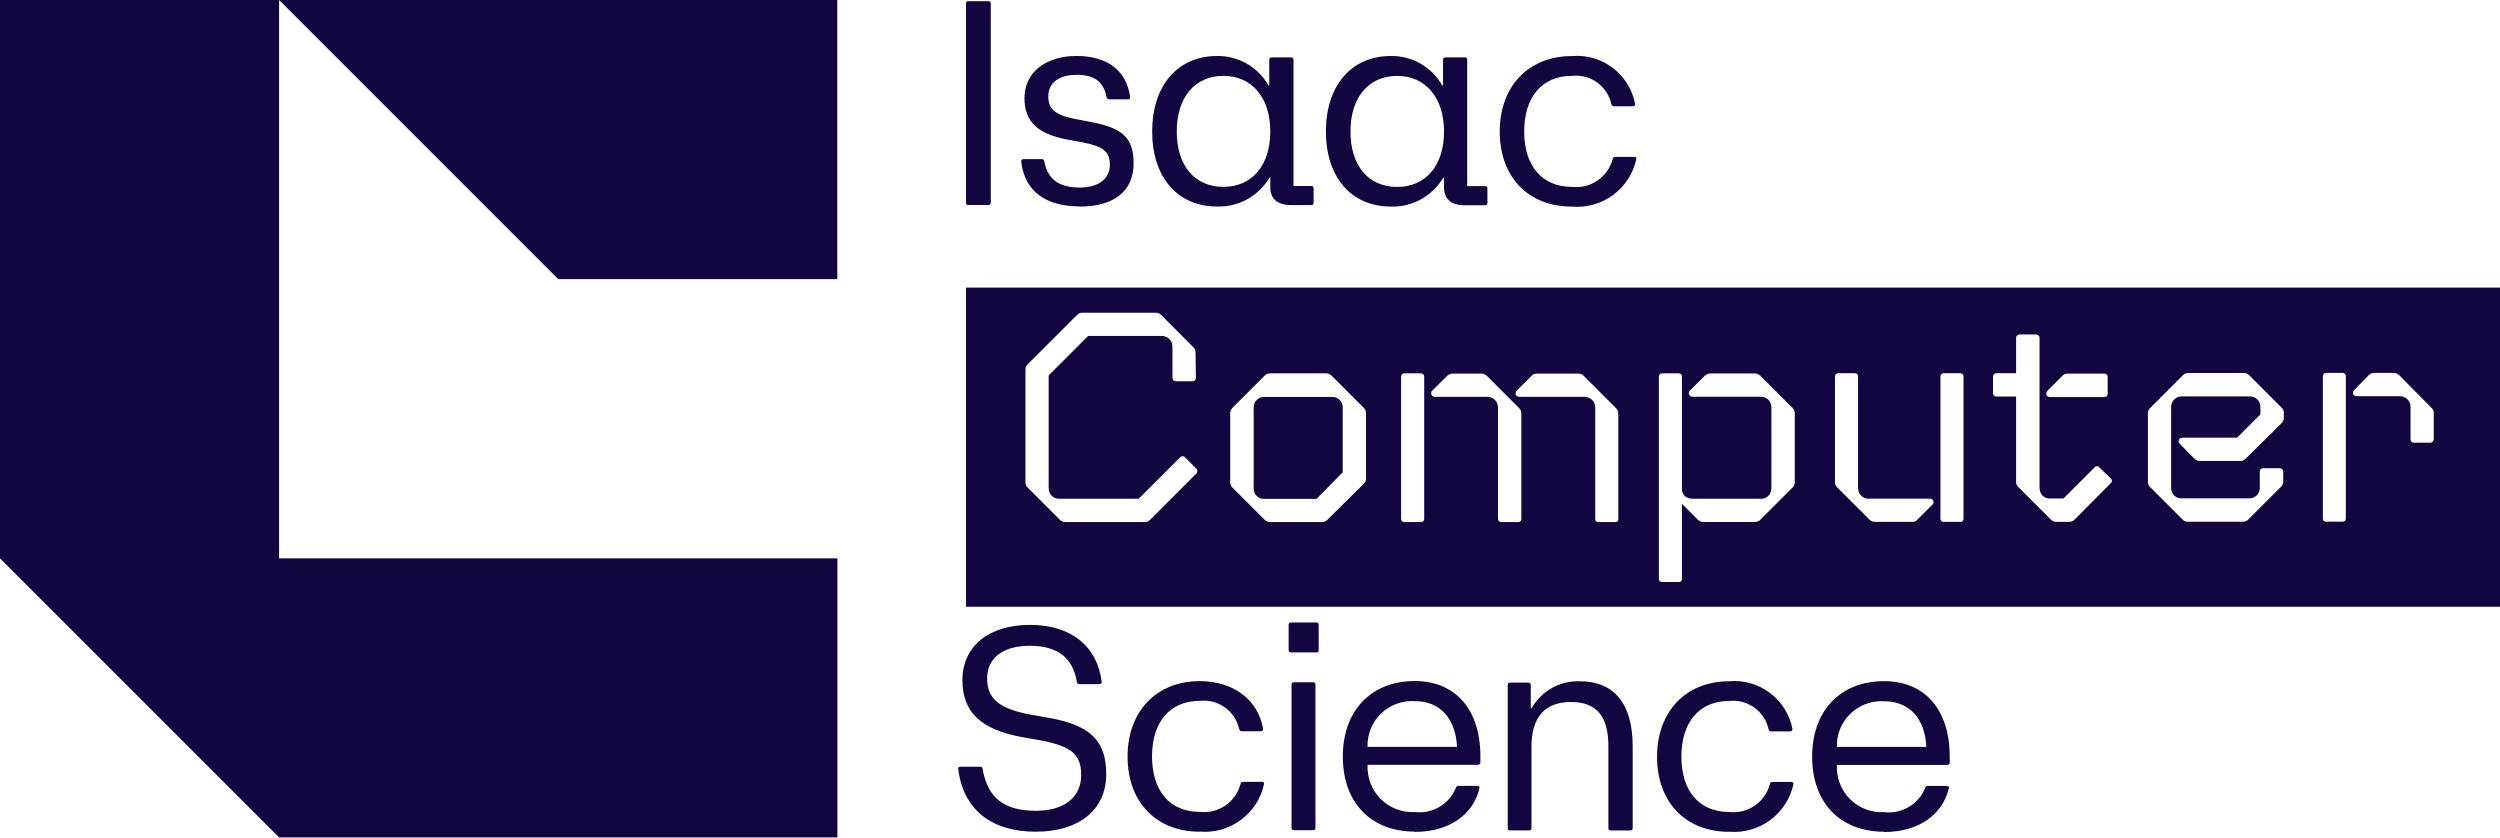
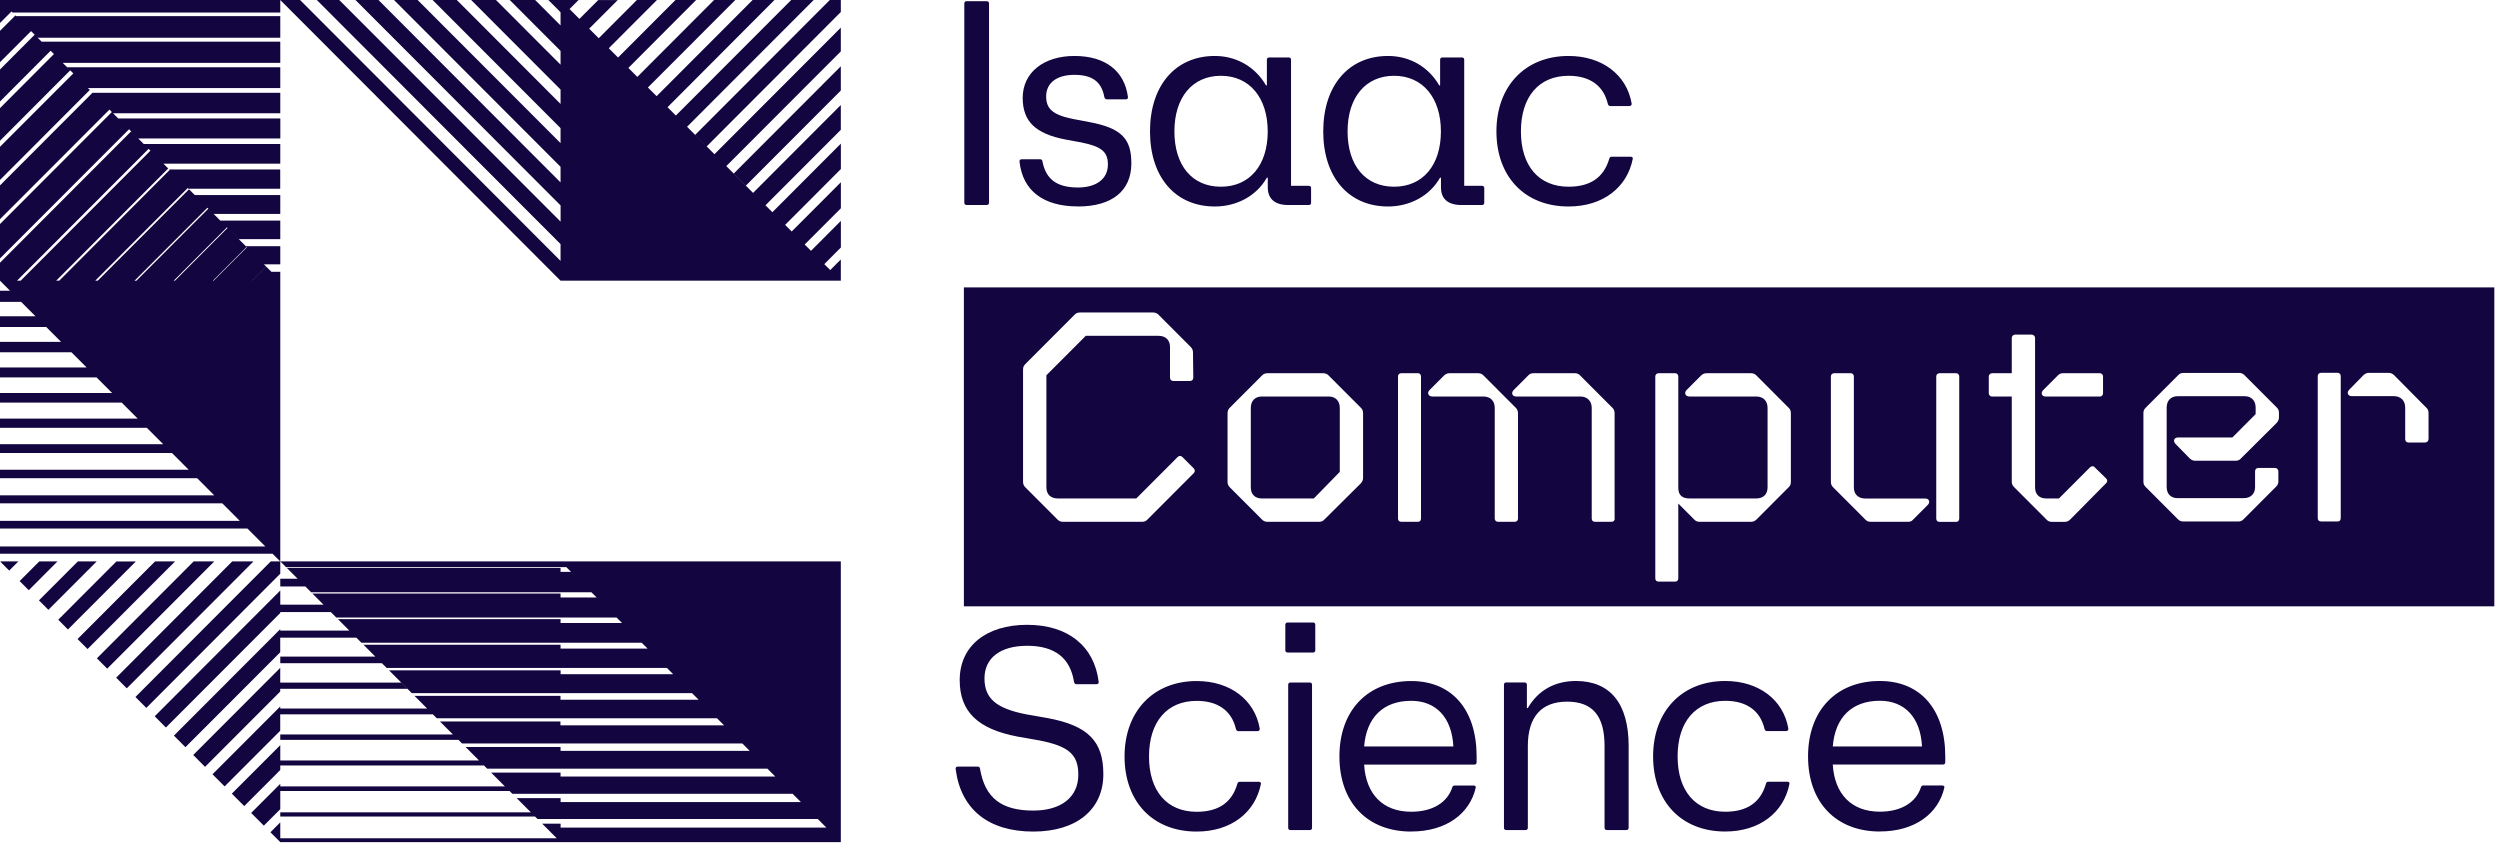
- <svg xmlns="http://www.w3.org/2000/svg" id="Layer_1-2" width="173.155" height="58" viewBox="0 0 173.155 58">
-   <path id="Path_139" data-name="Path 139" d="M0,0V38.669L19.331,58H58V38.669H19.331V0ZM38.669,0H19.331L38.661,19.331H57.992V0H38.661Z" fill="#120540" />
-   <path id="Path_140" data-name="Path 140" d="M140.957,60.655a3.08,3.08,0,0,1,3.273-3.165c1.732,0,2.825,1.168,2.925,3.165Zm3.273,5.891c2.444,0,4.077-1.251,4.483-3.049.025-.083-.041-.141-.166-.141h-1.293a.161.161,0,0,0-.182.141,2.72,2.72,0,0,1-2.842,1.674,3.109,3.109,0,0,1-3.273-3.273h7.648a.152.152,0,0,0,.166-.166v-.406c0-3.248-1.715-5.228-4.541-5.228-3.024,0-4.988,2.038-4.988,5.228s1.939,5.2,4.988,5.2m-10.738,0a4.2,4.2,0,0,0,4.458-3.306c.017-.1-.058-.141-.157-.141H136.5a.166.166,0,0,0-.182.141,2.61,2.61,0,0,1-2.825,1.939c-2.063,0-3.306-1.433-3.306-3.836s1.251-3.853,3.306-3.853a2.507,2.507,0,0,1,2.726,1.939c.041.124.083.166.182.166h1.309a.151.151,0,0,0,.166-.182,4.1,4.1,0,0,0-4.375-3.289c-3.008,0-5,2.1-5,5.228s1.955,5.2,5,5.2m-15.213-.1h1.375c.083,0,.141-.058.141-.166V60.606c0-2.022.945-3.066,2.726-3.066s2.6.986,2.6,3.066v5.667a.152.152,0,0,0,.166.166h1.351a.152.152,0,0,0,.166-.166V60.606c0-2.95-1.293-4.5-3.654-4.5a3.674,3.674,0,0,0-3.347,1.873h-.058V56.363a.15.15,0,0,0-.157-.166H118.3c-.083,0-.141.058-.141.166v9.91a.147.147,0,0,0,.141.166m-9.852-5.792a3.08,3.08,0,0,1,3.273-3.165c1.732,0,2.825,1.168,2.925,3.165h-6.2Zm3.273,5.891c2.444,0,4.077-1.251,4.483-3.049.025-.083-.041-.141-.166-.141H114.75a.161.161,0,0,0-.182.141,2.72,2.72,0,0,1-2.842,1.674,3.109,3.109,0,0,1-3.273-3.273H116.1a.152.152,0,0,0,.166-.166v-.406c0-3.248-1.715-5.228-4.541-5.228-3.024,0-4.988,2.038-4.988,5.228s1.939,5.2,4.988,5.2m-8.741-12.553c0,.083.058.141.166.141h1.773a.135.135,0,0,0,.141-.141V52.2a.147.147,0,0,0-.141-.166H103.15a.152.152,0,0,0-.166.166Zm.34,12.453H104.7c.083,0,.141-.058.141-.166v-9.91a.147.147,0,0,0-.141-.166h-1.375c-.083,0-.141.058-.141.166v9.91a.147.147,0,0,0,.141.166m-6.5.1a4.2,4.2,0,0,0,4.458-3.306c.017-.1-.058-.141-.157-.141H99.835a.161.161,0,0,0-.182.141,2.61,2.61,0,0,1-2.825,1.939c-2.055,0-3.306-1.433-3.306-3.836s1.251-3.853,3.306-3.853A2.507,2.507,0,0,1,99.554,59.4c.041.124.083.166.182.166h1.309a.151.151,0,0,0,.166-.182c-.34-1.98-2.038-3.289-4.383-3.289-3.008,0-5,2.1-5,5.228s1.955,5.2,5,5.2m-11.343,0c2.983,0,4.864-1.516,4.864-3.977,0-2.279-1.052-3.372-3.894-3.894l-1.491-.265C82.924,57.987,82.1,57.3,82.1,55.908s1.069-2.262,2.966-2.262,2.983.829,3.248,2.5c.041.141.1.157.182.157h1.375c.1,0,.182-.058.166-.157C89.727,53.662,87.9,52.2,85.07,52.2s-4.681,1.45-4.681,3.836c0,2.179,1.251,3.389,4.035,3.919l1.491.265c2.055.406,2.7.986,2.7,2.378,0,1.558-1.193,2.477-3.124,2.477-2.2,0-3.347-.87-3.7-2.883-.017-.124-.058-.166-.166-.166H80.24c-.1,0-.166.058-.141.182.365,2.784,2.279,4.317,5.386,4.317" transform="translate(-13.73 -8.919)" fill="#120540" />
-   <path id="Path_141" data-name="Path 141" d="M122.725,14.327a4.2,4.2,0,0,0,4.458-3.306c.017-.1-.058-.141-.166-.141h-1.293a.166.166,0,0,0-.182.141,2.61,2.61,0,0,1-2.825,1.939c-2.055,0-3.306-1.433-3.306-3.836s1.251-3.853,3.306-3.853a2.507,2.507,0,0,1,2.726,1.939c.041.124.083.166.182.166h1.309a.143.143,0,0,0,.157-.182A4.1,4.1,0,0,0,122.717,3.9c-3.008,0-5,2.1-5,5.228s1.955,5.2,5,5.2m-15.337-5.2c0-2.361,1.251-3.853,3.231-3.853s3.248,1.516,3.248,3.853-1.251,3.836-3.248,3.836-3.231-1.475-3.231-3.836m2.809,5.2a4.076,4.076,0,0,0,3.613-2h.058V13c0,.8.481,1.235,1.433,1.235H116.7a.15.15,0,0,0,.166-.157V13.051c0-.083-.058-.141-.166-.141h-1.235V4.16a.152.152,0,0,0-.166-.166h-1.351a.146.146,0,0,0-.157.166V5.933h-.058a4.021,4.021,0,0,0-3.555-2.038c-2.743,0-4.5,2.055-4.5,5.228s1.757,5.2,4.5,5.2m-14.831-5.2c0-2.361,1.251-3.853,3.231-3.853s3.248,1.516,3.248,3.853-1.251,3.836-3.248,3.836-3.231-1.475-3.231-3.836m2.809,5.2a4.076,4.076,0,0,0,3.613-2h.058v.663c0,.8.481,1.235,1.433,1.235h1.409a.144.144,0,0,0,.157-.157V13.042a.14.14,0,0,0-.157-.141h-1.235V4.16a.152.152,0,0,0-.166-.166H101.92a.152.152,0,0,0-.166.166V5.933H101.7a4.021,4.021,0,0,0-3.555-2.038c-2.743,0-4.5,2.055-4.5,5.228s1.757,5.2,4.5,5.2m-9.5,0c2.378,0,3.712-1.094,3.712-2.983,0-1.674-.646-2.444-2.925-2.867l-1.168-.224c-1.375-.282-1.815-.7-1.815-1.558,0-.928.729-1.491,1.955-1.491s1.873.464,2.08,1.533a.176.176,0,0,0,.182.166h1.309c.1,0,.166-.058.141-.182-.24-1.8-1.574-2.825-3.712-2.825S84.8,5.047,84.8,6.8c0,1.632.887,2.486,2.966,2.883l1.094.2c1.409.282,1.856.646,1.856,1.533,0,.986-.787,1.591-2.08,1.591-1.45,0-2.221-.563-2.461-1.8-.025-.1-.041-.166-.166-.166H84.719c-.1,0-.157.058-.141.182.224,2,1.657,3.091,4.06,3.091m-7.747-.1H82.3a.15.15,0,0,0,.166-.157V.266A.152.152,0,0,0,82.3.1H80.891c-.083,0-.141.058-.141.166v13.8a.14.14,0,0,0,.141.157" transform="translate(-13.843 -0.017)" fill="#120540" />
-   <path id="Path_142" data-name="Path 142" d="M80.75,24.04V46.146H187V24.04Zm74.936,7.109,1.011-1.011a.384.384,0,0,1,.157-.108.461.461,0,0,1,.191-.033H159.6a.215.215,0,0,1,.224.232v1.16a.22.22,0,0,1-.224.232h-3.753c-.273,0-.373-.249-.166-.456ZM96.717,36.908l-3.231,3.231a.36.36,0,0,1-.166.108.518.518,0,0,1-.207.033H87.644a.5.5,0,0,1-.2-.033.552.552,0,0,1-.174-.108l-2.262-2.262A.385.385,0,0,1,84.9,37.7a.528.528,0,0,1-.033-.2h0V29.716a.512.512,0,0,1,.041-.207.542.542,0,0,1,.124-.166l3.422-3.422a.476.476,0,0,1,.373-.141h5.054a.5.5,0,0,1,.373.141l2.254,2.262a.385.385,0,0,1,.108.174.831.831,0,0,1,.033.2l.025,1.74h0a.217.217,0,0,1-.232.232h-1.16a.222.222,0,0,1-.232-.232h0V28.158a.743.743,0,0,0-.215-.563.8.8,0,0,0-.572-.207H89.21l-2.734,2.734v7.772a1.016,1.016,0,0,0,.05.323.724.724,0,0,0,.737.447h5.452l2.859-2.859a.221.221,0,0,1,.331-.025l.812.812a.23.23,0,0,1,0,.315Zm11.749.331a.559.559,0,0,1-.166.389l-2.511,2.486a.467.467,0,0,1-.4.166h-3.563a.5.5,0,0,1-.2-.033.552.552,0,0,1-.174-.108l-2.262-2.262a.385.385,0,0,1-.108-.174.528.528,0,0,1-.033-.2h0V32.757a.5.5,0,0,1,.033-.2.663.663,0,0,1,.108-.174l2.262-2.262a.385.385,0,0,1,.174-.108.528.528,0,0,1,.2-.033h3.853a.5.5,0,0,1,.2.033.663.663,0,0,1,.174.108l2.262,2.262a.36.36,0,0,1,.108.166.518.518,0,0,1,.033.207v4.474Zm4.019,2.817a.2.2,0,0,1-.207.224h-1.16a.211.211,0,0,1-.232-.224V30.213a.222.222,0,0,1,.232-.232h1.16a.212.212,0,0,1,.207.232Zm6.736,0a.211.211,0,0,1-.232.224h-1.16a.22.22,0,0,1-.232-.224V32.392a.791.791,0,0,0-.207-.572.769.769,0,0,0-.58-.215h-3.546a.254.254,0,0,1-.191-.456l1.019-1.011a.527.527,0,0,1,.182-.108.486.486,0,0,1,.191-.033h1.972a.5.5,0,0,1,.2.033.663.663,0,0,1,.174.108l2.262,2.262a.385.385,0,0,1,.108.174.557.557,0,0,1,.033.2v7.291Zm6.711,0a.2.2,0,0,1-.232.224h-1.143a.2.2,0,0,1-.224-.224V32.392a.762.762,0,0,0-.215-.572.775.775,0,0,0-.572-.215h-4.458c-.273,0-.373-.249-.166-.456l1.019-1.011a.384.384,0,0,1,.157-.108.461.461,0,0,1,.191-.033h2.883a.46.46,0,0,1,.191.033.486.486,0,0,1,.157.108l2.262,2.262a.494.494,0,0,1,.116.174.557.557,0,0,1,.033.2v7.291ZM138.153,37.5h0a.518.518,0,0,1-.033.207.627.627,0,0,1-.108.166l-2.262,2.262a.385.385,0,0,1-.174.108.832.832,0,0,1-.2.033h-3.546a.518.518,0,0,1-.207-.033.627.627,0,0,1-.166-.108l-1.119-1.119V44.2h0a.2.2,0,0,1-.207.232h-1.16a.21.21,0,0,1-.232-.232h0V30.213a.222.222,0,0,1,.232-.232h1.16a.212.212,0,0,1,.207.232v7.706a.727.727,0,0,0,.207.572.866.866,0,0,0,.58.174h4.623a.724.724,0,0,0,.737-.447.946.946,0,0,0,.05-.323v-5.51a.791.791,0,0,0-.207-.572.769.769,0,0,0-.58-.215h-4.64a.254.254,0,0,1-.191-.456l1.019-1.011a.527.527,0,0,1,.182-.108.486.486,0,0,1,.191-.033h3.066a.5.5,0,0,1,.2.033.663.663,0,0,1,.174.108l2.262,2.262a.36.36,0,0,1,.108.166.518.518,0,0,1,.033.207v4.748Zm9.487,1.616-1.011,1.011a.307.307,0,0,1-.166.116.527.527,0,0,1-.207.025h-2.544a.518.518,0,0,1-.207-.033.627.627,0,0,1-.166-.108l-2.262-2.262a.385.385,0,0,1-.108-.174.528.528,0,0,1-.033-.2h0V30.2a.222.222,0,0,1,.232-.232h1.16a.212.212,0,0,1,.207.232v7.689a.83.83,0,0,0,.058.323.727.727,0,0,0,.729.447h4.168c.273,0,.373.249.166.456Zm2.2.928a.2.2,0,0,1-.207.224h-1.16a.211.211,0,0,1-.232-.224V30.2a.222.222,0,0,1,.232-.232h1.16a.212.212,0,0,1,.207.232ZM160.028,37.6l-1.243,1.251-1.243,1.251a.492.492,0,0,1-.389.166h-.87a.518.518,0,0,1-.207-.033.627.627,0,0,1-.166-.108l-2.262-2.262a.54.54,0,0,1-.133-.182.486.486,0,0,1-.033-.191h0V31.588h-1.367a.232.232,0,0,1-.232-.232V30.2a.232.232,0,0,1,.232-.232h1.367V27.52a.232.232,0,0,1,.232-.232h1.16a.232.232,0,0,1,.232.232V37.877a1.016,1.016,0,0,0,.05.323.7.7,0,0,0,.713.447h.895l2.154-2.154a.21.21,0,0,1,.331,0l.787.762a.21.21,0,0,1,0,.331Zm12-4.565a.558.558,0,0,1-.166.4l-2.469,2.444a.467.467,0,0,1-.4.166h-2.776a.539.539,0,0,1-.373-.141l-.994-1.011c-.207-.207-.1-.456.166-.456h3.77l1.616-1.616v-.456a.723.723,0,0,0-.771-.787h-4.64a.727.727,0,0,0-.771.787v5.51a.708.708,0,0,0,.771.762h4.582a.72.72,0,0,0,.787-.762v-1.1a.215.215,0,0,1,.232-.224h1.16a.23.23,0,0,1,.232.224v.7a.471.471,0,0,1-.166.373l-2.262,2.262a.481.481,0,0,1-.373.149h-3.795a.476.476,0,0,1-.373-.149l-2.262-2.262a.456.456,0,0,1-.141-.348V32.74a.482.482,0,0,1,.166-.373l2.262-2.262a.481.481,0,0,1,.373-.149h3.836a.476.476,0,0,1,.373.149l2.262,2.262a.462.462,0,0,1,.141.356v.331Zm4.292,6.985a.2.2,0,0,1-.207.232h-1.16a.207.207,0,0,1-.224-.232V30.18a.22.22,0,0,1,.224-.232h1.16a.212.212,0,0,1,.207.232Zm6.09-5.469a.23.23,0,0,1-.224.232h-1.16a.215.215,0,0,1-.224-.232v-2.2a.739.739,0,0,0-.787-.787h-2.925c-.265,0-.373-.249-.166-.456l.994-1.011a.548.548,0,0,1,.373-.149h1.342a.525.525,0,0,1,.373.149l2.237,2.262a.45.45,0,0,1,.166.373v1.823Z" transform="translate(-13.843 -4.121)" fill="#120540" />
-   <path id="Path_143" data-name="Path 143" d="M105.562,40.239a.7.7,0,0,1-.762-.762v-5.51a.72.72,0,0,1,.762-.787h4.64a.72.72,0,0,1,.762.787V38.4l-1.806,1.839h-3.6Z" transform="translate(-17.966 -5.688)" fill="#120540" />
+ <svg xmlns="http://www.w3.org/2000/svg" width="190" height="64" viewBox="0 0 190 64" fill="none">
+   <path d="M100.984 30.134H95.901C95.38 30.134 95.061 30.473 95.061 31V37.042C95.061 37.565 95.38 37.883 95.901 37.883H99.849L101.823 35.862V31C101.823 30.477 101.505 30.134 100.984 30.134Z" fill="#120540" />
+   <path d="M73.255 21.84V46.079H189.569V21.84H73.255ZM155.294 29.636L156.404 28.524C156.52 28.409 156.631 28.365 156.79 28.365H159.58C159.739 28.365 159.831 28.48 159.831 28.616V29.887C159.831 30.023 159.739 30.139 159.58 30.139H155.473C155.178 30.139 155.063 29.867 155.29 29.64L155.294 29.636ZM90.731 35.954L87.193 39.498C87.081 39.613 86.966 39.657 86.783 39.657H80.793C80.634 39.657 80.498 39.613 80.383 39.498L77.911 37.022C77.8 36.911 77.752 36.771 77.752 36.612V28.07C77.752 27.886 77.82 27.775 77.935 27.659L81.68 23.908C81.792 23.793 81.907 23.749 82.09 23.749H87.626C87.786 23.749 87.921 23.793 88.037 23.908L90.508 26.384C90.623 26.499 90.667 26.635 90.667 26.794L90.691 28.703C90.691 28.863 90.58 28.955 90.44 28.955H89.171C89.035 28.955 88.92 28.863 88.92 28.703V26.364C88.92 25.842 88.582 25.523 88.056 25.523H82.52L79.527 28.52V37.042C79.527 37.565 79.846 37.883 80.391 37.883H86.357L89.489 34.746C89.605 34.631 89.716 34.611 89.851 34.722L90.735 35.607C90.826 35.719 90.826 35.858 90.735 35.946L90.731 35.954ZM103.594 36.317C103.594 36.5 103.526 36.612 103.411 36.747L100.665 39.474C100.549 39.609 100.414 39.657 100.235 39.657H96.335C96.175 39.657 96.04 39.613 95.925 39.498L93.453 37.022C93.342 36.911 93.294 36.771 93.294 36.612V31.41C93.294 31.251 93.338 31.115 93.453 31L95.925 28.524C96.036 28.409 96.175 28.365 96.335 28.365H100.553C100.713 28.365 100.848 28.409 100.963 28.524L103.435 31C103.546 31.115 103.594 31.227 103.594 31.41V36.317ZM107.996 39.406C107.996 39.566 107.904 39.657 107.769 39.657H106.5C106.34 39.657 106.249 39.566 106.249 39.406V28.612C106.249 28.476 106.34 28.361 106.5 28.361H107.769C107.904 28.361 107.996 28.476 107.996 28.612V39.406ZM115.371 39.406C115.371 39.566 115.259 39.657 115.12 39.657H113.851C113.715 39.657 113.6 39.566 113.6 39.406V31C113.6 30.477 113.281 30.134 112.736 30.134H108.856C108.561 30.134 108.426 29.863 108.653 29.636L109.763 28.524C109.898 28.409 110.014 28.365 110.173 28.365H112.326C112.485 28.365 112.621 28.409 112.736 28.524L115.208 31C115.319 31.115 115.367 31.251 115.367 31.41V39.406H115.371ZM122.722 39.406C122.722 39.566 122.63 39.657 122.471 39.657H121.221C121.062 39.657 120.971 39.566 120.971 39.406V31C120.971 30.477 120.632 30.134 120.107 30.134H115.228C114.933 30.134 114.818 29.863 115.044 29.636L116.155 28.524C116.27 28.409 116.382 28.365 116.541 28.365H119.693C119.852 28.365 119.964 28.409 120.079 28.524L122.551 31C122.666 31.115 122.71 31.251 122.71 31.41V39.406H122.722ZM136.106 36.612C136.106 36.795 136.063 36.907 135.947 37.022L133.476 39.498C133.36 39.613 133.225 39.657 133.066 39.657H129.185C129.002 39.657 128.891 39.613 128.775 39.498L127.55 38.27V43.95C127.55 44.11 127.458 44.201 127.323 44.201H126.053C125.894 44.201 125.802 44.11 125.802 43.95V28.616C125.802 28.48 125.894 28.365 126.053 28.365H127.323C127.458 28.365 127.55 28.48 127.55 28.616V37.066C127.55 37.656 127.868 37.883 128.413 37.883H133.472C134.017 37.883 134.335 37.565 134.335 37.042V31C134.335 30.477 134.017 30.134 133.472 30.134H128.389C128.095 30.134 127.959 29.863 128.186 29.636L129.297 28.524C129.432 28.409 129.547 28.365 129.707 28.365H133.066C133.225 28.365 133.36 28.409 133.476 28.524L135.947 31C136.063 31.115 136.106 31.227 136.106 31.41V36.612ZM146.498 38.386L145.388 39.498C145.272 39.633 145.161 39.657 144.978 39.657H142.188C142.005 39.657 141.893 39.613 141.778 39.498L139.306 37.022C139.191 36.911 139.147 36.771 139.147 36.612V28.616C139.147 28.48 139.239 28.365 139.398 28.365H140.667C140.803 28.365 140.894 28.48 140.894 28.616V37.046C140.894 37.569 141.233 37.887 141.758 37.887H146.319C146.614 37.887 146.729 38.158 146.502 38.386H146.498ZM148.902 39.41C148.902 39.569 148.81 39.661 148.675 39.661H147.406C147.246 39.661 147.155 39.569 147.155 39.41V28.616C147.155 28.48 147.246 28.365 147.406 28.365H148.675C148.81 28.365 148.902 28.48 148.902 28.616V39.41ZM160.062 36.727L157.34 39.478C157.204 39.613 157.089 39.661 156.91 39.661H155.959C155.775 39.661 155.664 39.617 155.549 39.502L153.077 37.026C152.942 36.891 152.894 36.775 152.894 36.616V30.139H151.397C151.262 30.139 151.147 30.027 151.147 29.887V28.616C151.147 28.48 151.258 28.365 151.397 28.365H152.894V25.682C152.894 25.547 153.009 25.431 153.145 25.431H154.414C154.55 25.431 154.665 25.547 154.665 25.682V37.042C154.665 37.565 154.983 37.883 155.505 37.883H156.48L158.84 35.52C158.955 35.404 159.111 35.404 159.202 35.52L160.066 36.361C160.177 36.476 160.177 36.612 160.066 36.724L160.062 36.727ZM173.2 31.721C173.2 31.88 173.156 31.992 173.017 32.151L170.318 34.834C170.207 34.97 170.067 35.017 169.888 35.017H166.848C166.688 35.017 166.577 34.974 166.438 34.858L165.347 33.746C165.12 33.519 165.232 33.248 165.53 33.248H169.658L171.429 31.474V30.976C171.429 30.453 171.11 30.111 170.589 30.111H165.506C164.985 30.111 164.667 30.449 164.667 30.976V37.018C164.667 37.541 164.985 37.859 165.506 37.859H170.521C171.043 37.859 171.385 37.541 171.385 37.018V35.815C171.385 35.679 171.476 35.563 171.636 35.563H172.905C173.041 35.563 173.156 35.679 173.156 35.815V36.588C173.156 36.747 173.112 36.859 172.973 36.998L170.501 39.474C170.39 39.589 170.274 39.633 170.091 39.633H165.94C165.781 39.633 165.646 39.589 165.53 39.474L163.059 36.998C162.947 36.883 162.9 36.771 162.9 36.612V31.386C162.9 31.227 162.943 31.115 163.083 30.976L165.554 28.5C165.666 28.385 165.781 28.341 165.964 28.341H170.159C170.318 28.341 170.454 28.385 170.569 28.5L173.041 30.976C173.152 31.087 173.2 31.203 173.2 31.362V31.725V31.721ZM177.896 39.378C177.896 39.538 177.805 39.629 177.669 39.629H176.4C176.24 39.629 176.149 39.538 176.149 39.378V28.584C176.149 28.448 176.24 28.333 176.4 28.333H177.669C177.805 28.333 177.896 28.448 177.896 28.584V39.378ZM184.566 33.379C184.566 33.515 184.455 33.63 184.316 33.63H183.046C182.887 33.63 182.795 33.519 182.795 33.379V30.972C182.795 30.449 182.453 30.107 181.932 30.107H178.732C178.437 30.107 178.322 29.836 178.549 29.608L179.639 28.496C179.775 28.381 179.89 28.337 180.049 28.337H181.526C181.685 28.337 181.796 28.381 181.936 28.496L184.387 30.972C184.523 31.083 184.57 31.223 184.57 31.382V33.383L184.566 33.379Z" fill="#120540" />
+   <path d="M139.291 56.73C139.466 54.517 140.748 53.258 142.869 53.258C144.767 53.258 145.961 54.541 146.073 56.73H139.291ZM142.869 63.191C145.543 63.191 147.33 61.82 147.772 59.85C147.796 59.763 147.728 59.695 147.597 59.695H146.184C146.073 59.695 146.009 59.739 145.985 59.85C145.611 60.979 144.505 61.688 142.869 61.688C140.704 61.688 139.422 60.337 139.291 58.105H147.665C147.776 58.105 147.84 58.037 147.84 57.929V57.487C147.84 53.923 145.961 51.755 142.869 51.755C139.554 51.755 137.412 53.991 137.412 57.487C137.412 60.983 139.534 63.195 142.869 63.195M131.116 63.195C133.747 63.195 135.578 61.736 136 59.568C136.019 59.456 135.932 59.412 135.824 59.412H134.412C134.3 59.412 134.236 59.456 134.213 59.568C133.795 61.007 132.756 61.692 131.12 61.692C128.867 61.692 127.498 60.122 127.498 57.487C127.498 54.852 128.867 53.262 131.12 53.262C132.712 53.262 133.771 53.991 134.101 55.386C134.145 55.518 134.189 55.562 134.3 55.562H135.737C135.848 55.562 135.936 55.494 135.912 55.362C135.538 53.194 133.679 51.755 131.116 51.755C127.825 51.755 125.636 54.055 125.636 57.487C125.636 60.919 127.781 63.195 131.116 63.195ZM114.46 63.083H115.96C116.048 63.083 116.116 63.016 116.116 62.908V56.69C116.116 54.477 117.154 53.325 119.097 53.325C121.039 53.325 121.946 54.41 121.946 56.69V62.908C121.946 63.019 122.014 63.083 122.121 63.083H123.602C123.713 63.083 123.777 63.016 123.777 62.908V56.69C123.777 53.457 122.364 51.755 119.777 51.755C118.141 51.755 116.884 52.484 116.112 53.812H116.044V52.042C116.044 51.93 115.976 51.867 115.869 51.867H114.456C114.368 51.867 114.301 51.934 114.301 52.042V62.908C114.301 63.019 114.368 63.083 114.456 63.083M103.674 56.733C103.849 54.521 105.131 53.262 107.252 53.262C109.151 53.262 110.345 54.545 110.456 56.733H103.674ZM107.252 63.195C109.927 63.195 111.714 61.824 112.156 59.855C112.179 59.767 112.112 59.699 111.98 59.699H110.568C110.456 59.699 110.392 59.743 110.369 59.855C109.994 60.983 108.888 61.692 107.252 61.692C105.087 61.692 103.806 60.341 103.674 58.109H112.048C112.16 58.109 112.223 58.041 112.223 57.933V57.491C112.223 53.927 110.345 51.759 107.252 51.759C103.937 51.759 101.796 53.995 101.796 57.491C101.796 60.987 103.917 63.199 107.252 63.199M97.684 49.435C97.684 49.523 97.752 49.59 97.86 49.59H99.806C99.893 49.59 99.961 49.523 99.961 49.435V47.486C99.961 47.374 99.893 47.31 99.806 47.31H97.86C97.748 47.31 97.684 47.378 97.684 47.486V49.435ZM98.059 63.087H99.559C99.647 63.087 99.714 63.019 99.714 62.912V52.046C99.714 51.934 99.647 51.87 99.559 51.87H98.059C97.971 51.87 97.903 51.938 97.903 52.046V62.912C97.903 63.023 97.971 63.087 98.059 63.087ZM90.946 63.199C93.573 63.199 95.408 61.74 95.83 59.572C95.85 59.46 95.762 59.416 95.651 59.416H94.238C94.126 59.416 94.063 59.46 94.039 59.572C93.621 61.011 92.582 61.696 90.946 61.696C88.694 61.696 87.325 60.126 87.325 57.491C87.325 54.856 88.694 53.266 90.946 53.266C92.538 53.266 93.597 53.995 93.927 55.39C93.971 55.522 94.015 55.566 94.126 55.566H95.563C95.675 55.566 95.762 55.498 95.738 55.366C95.364 53.198 93.505 51.759 90.946 51.759C87.655 51.759 85.466 54.059 85.466 57.491C85.466 60.923 87.607 63.199 90.946 63.199ZM78.529 63.199C81.8 63.199 83.854 61.541 83.854 58.838C83.854 56.339 82.704 55.143 79.591 54.569L77.956 54.282C75.723 53.84 74.82 53.086 74.82 51.56C74.82 50.033 75.99 49.08 78.067 49.08C80.145 49.08 81.339 49.989 81.625 51.823C81.669 51.978 81.737 51.998 81.824 51.998H83.325C83.436 51.998 83.524 51.93 83.5 51.823C83.169 49.1 81.16 47.486 78.063 47.486C74.967 47.486 72.937 49.08 72.937 51.691C72.937 54.079 74.306 55.41 77.355 55.984L78.99 56.271C81.243 56.714 81.952 57.355 81.952 58.882C81.952 60.584 80.65 61.604 78.529 61.604C76.121 61.604 74.859 60.652 74.485 58.44C74.465 58.308 74.418 58.264 74.31 58.264H72.786C72.674 58.264 72.611 58.332 72.631 58.463C73.029 61.517 75.126 63.199 78.529 63.199Z" fill="#120540" />
+   <path d="M119.208 15.693C121.839 15.693 123.669 14.234 124.091 12.066C124.111 11.954 124.024 11.91 123.916 11.91H122.503C122.392 11.91 122.328 11.954 122.304 12.066C121.882 13.505 120.848 14.19 119.212 14.19C116.959 14.19 115.59 12.62 115.59 9.985C115.59 7.35 116.959 5.76 119.212 5.76C120.804 5.76 121.863 6.489 122.193 7.884C122.237 8.016 122.28 8.06 122.392 8.06H123.829C123.94 8.06 124.028 7.992 124.004 7.86C123.63 5.692 121.771 4.253 119.208 4.253C115.916 4.253 113.728 6.553 113.728 9.985C113.728 13.417 115.869 15.693 119.208 15.693ZM102.416 9.985C102.416 7.398 103.786 5.76 105.951 5.76C108.116 5.76 109.509 7.418 109.509 9.985C109.509 12.552 108.14 14.19 105.951 14.19C103.762 14.19 102.416 12.576 102.416 9.985ZM105.489 15.693C107.169 15.693 108.669 14.876 109.445 13.501H109.513V14.23C109.513 15.115 110.042 15.582 111.081 15.582H112.629C112.74 15.582 112.804 15.514 112.804 15.406V14.278C112.804 14.19 112.736 14.123 112.629 14.123H111.28V4.54C111.28 4.428 111.212 4.365 111.105 4.365H109.624C109.513 4.365 109.449 4.432 109.449 4.54V6.489H109.381C108.565 5.074 107.129 4.253 105.493 4.253C102.488 4.253 100.566 6.509 100.566 9.985C100.566 13.461 102.488 15.693 105.493 15.693M89.255 9.985C89.255 7.398 90.624 5.76 92.789 5.76C94.954 5.76 96.347 7.418 96.347 9.985C96.347 12.552 94.978 14.19 92.789 14.19C90.6 14.19 89.255 12.576 89.255 9.985ZM92.327 15.693C94.007 15.693 95.507 14.876 96.283 13.501H96.351V14.23C96.351 15.115 96.88 15.582 97.919 15.582H99.467C99.579 15.582 99.642 15.514 99.642 15.406V14.278C99.642 14.19 99.575 14.123 99.467 14.123H98.118V4.54C98.118 4.428 98.05 4.365 97.943 4.365H96.462C96.351 4.365 96.283 4.432 96.283 4.54V6.489H96.216C95.4 5.074 93.963 4.253 92.327 4.253C89.322 4.253 87.4 6.509 87.4 9.985C87.4 13.461 89.322 15.693 92.327 15.693ZM81.92 15.693C84.526 15.693 85.983 14.497 85.983 12.416C85.983 10.579 85.275 9.738 82.779 9.276L81.498 9.032C79.997 8.721 79.508 8.259 79.508 7.326C79.508 6.31 80.304 5.688 81.653 5.688C83.002 5.688 83.707 6.198 83.93 7.37C83.949 7.458 83.997 7.55 84.129 7.55H85.565C85.677 7.55 85.744 7.482 85.721 7.35C85.454 5.381 83.997 4.253 81.657 4.253C79.317 4.253 77.725 5.517 77.725 7.438C77.725 9.232 78.696 10.16 80.972 10.603L82.166 10.822C83.715 11.133 84.2 11.532 84.2 12.504C84.2 13.588 83.337 14.25 81.924 14.25C80.332 14.25 79.492 13.632 79.229 12.281C79.205 12.169 79.185 12.106 79.054 12.106H77.641C77.53 12.106 77.466 12.173 77.486 12.305C77.729 14.497 79.297 15.689 81.928 15.689M73.442 15.578H74.99C75.102 15.578 75.166 15.51 75.166 15.402V0.267C75.166 0.155 75.098 0.092 74.99 0.092H73.442C73.355 0.092 73.287 0.159 73.287 0.267V15.402C73.287 15.514 73.355 15.578 73.442 15.578Z" fill="#120540" />
+   <path d="M14.686 57.379L15.582 58.28L21.297 52.556V52.349H30.96L30.491 51.878H21.297V50.758L14.682 57.383L14.686 57.379ZM0.052 42.667L0.028 42.691L0.7 43.364L1.397 42.667H0.052ZM2.985 42.667L1.492 44.161L2.185 44.855L4.37 42.667H2.981H2.985ZM5.918 42.667L2.961 45.628L3.677 46.346L7.351 42.667H5.918ZM8.851 42.667L4.426 47.099L5.162 47.841L10.324 42.671H8.847L8.851 42.667ZM11.785 42.667L5.894 48.566L6.654 49.327L13.305 42.667H11.781H11.785ZM14.718 42.667L7.363 50.033L8.147 50.818L16.286 42.667H14.718ZM17.651 42.667L8.828 51.504L9.635 52.313L19.267 42.667H17.655H17.651ZM42.609 42.667H20.58L10.292 52.971L11.12 53.8L21.301 43.599V42.663L21.739 43.101H42.602H43.039L43.398 43.46H42.602V43.165H21.802L22.618 43.982H21.301V44.572H23.207L23.649 45.014H42.602H44.95L45.34 45.405H42.602V45.11H23.744L24.588 45.955H21.301V44.879L11.757 54.438L12.608 55.291L21.301 46.585V46.517H25.145L25.559 46.932H42.602H46.86L47.278 47.35H42.602V47.055H25.683L26.554 47.928H21.297V47.817L13.217 55.908L14.093 56.785L21.297 49.571V48.462H27.084L27.47 48.849H42.602H48.77L49.22 49.295H42.602V49.001H27.625L28.524 49.901H21.301V50.404H29.026L29.384 50.762H42.605H50.685L51.162 51.241H42.605V50.946H29.567L31.294 52.676H42.602H52.591L53.097 53.182H42.597V52.887H31.501L32.461 53.847H21.297V53.692L16.151 58.846L17.07 59.767L21.297 55.534V54.29H32.898L33.197 54.589H42.594H54.494L55.031 55.127H42.594V54.832H33.436L34.423 55.821H21.301V56.231H34.845L35.115 56.502H42.602H56.416L56.981 57.068H42.602V56.773H35.386L36.405 57.794H21.301V56.63L17.619 60.317L18.562 61.262L21.301 58.519V58.176H36.783L37.026 58.419H42.602H58.326L58.919 59.014H42.602V58.718H37.324L38.371 59.767H21.301V59.568L19.088 61.784L20.051 62.748L21.301 61.497V60.114H38.725L38.94 60.329H42.605H60.241L60.866 60.955H42.605V60.66H39.27L40.345 61.736H21.301V62.055H40.663L40.85 62.242H42.605H62.151L62.804 62.896H42.605V62.601H41.209L42.315 63.709H21.301V62.501L20.552 63.251L21.301 64H63.902V42.667H42.602H42.609ZM0 35.699V36.341H14.981L14.34 35.699H0ZM0 27.926V28.684H7.339L6.583 27.926H0ZM0 25.981V26.77H5.429L4.641 25.981H0ZM0 24.036V24.853H3.518L2.702 24.036H0ZM0 22.095V22.94H1.604L0.76 22.095H0ZM20.624 20.656L21.301 21.333V20.656H20.624ZM63.098 20.528L63.902 21.333V19.719L63.098 20.524V20.528ZM61.634 19.061L62.645 20.074L63.906 18.81V16.789L61.634 19.065V19.061ZM18.738 18.77L18.765 18.798L16.23 21.337H16.175L18.738 18.77ZM15.761 15.789L15.832 15.861L10.364 21.337H10.22L15.761 15.789ZM0 19.966V21.333L8.521 29.867H0V30.597H9.249L10.818 32.167L10.463 31.813H0V32.514H11.16L12.402 33.758H0V34.428H13.07L16.282 37.644H0V38.254H16.895L18.224 39.586H0V40.167H18.805L20.166 41.531H0V42.085H20.716L21.301 42.671V21.333L20.23 20.261L19.16 21.333H19.152L20.226 20.257L20.059 20.09H21.301V18.71H18.682L17.297 17.323L13.297 21.333H13.198L17.249 17.276L17.297 17.323L18.149 18.172H21.301V16.765H16.744L16.238 16.259H21.301V14.824H14.802L14.364 14.386L7.431 21.329H7.24L14.268 14.29L14.324 14.346H21.297V12.879H12.859L12.895 12.915L4.501 21.333H4.267L12.784 12.803L11.434 11.452L1.568 21.333H1.29L11.295 11.312L11.434 11.452L12.414 12.437H21.301V10.942H10.921L10.503 10.523L9.966 9.985L0 19.966ZM0 14.091V16.658L8.318 8.327L8.501 8.514L0 17.028V19.639L9.807 9.822L9.97 9.985L10.507 10.523H21.305V9.001H8.983L8.593 8.61H21.301V7.055H7.041L7.033 7.047L0 14.091ZM5.102 5.11L5.341 5.349L5.572 5.58L0 11.157V13.676L6.826 6.836L6.682 6.693H21.301V5.11H5.102ZM55.767 13.186L56.687 14.107L63.902 6.88V5.038L55.767 13.186ZM3.16 3.165L3.849 3.855L4.099 4.11L0 8.219V10.695L5.337 5.345L4.768 4.779H21.301V3.165H3.16ZM0 5.282V7.713L3.849 3.855L2.635 2.639L0 5.282ZM1.222 1.224L2.364 2.368L2.866 2.866H21.301V1.224H1.222ZM0 2.344V4.727L2.36 2.364L1.222 1.224L1.174 1.172L0 2.344ZM0 1.746L0.872 0.873L0 0V1.746ZM45.471 0L44.034 1.439L44.775 2.18L46.948 0.004H45.471V0ZM57.2 0L49.901 7.31L49.24 6.649L55.883 0H54.271L48.436 5.844L47.756 5.162L52.906 0H51.337L46.971 4.373L46.267 3.667L49.929 0H48.404L45.503 2.906L44.775 2.176L43.286 0.686L43.971 0H41.674L42.602 0.929V1.933L40.671 0H38.741L42.602 3.866V4.915L37.694 0H35.808L42.602 6.804V7.9L34.717 0H32.879L42.602 9.738V10.878L31.74 0H29.945L42.602 12.676V13.864L28.763 0H27.016L42.605 15.613V16.845L25.782 0H24.079L42.602 18.551V19.827L22.805 0H0L0.951 0.953H21.301V0L42.602 21.333H63.902L63.098 20.528L61.634 19.061L61.156 18.583L63.906 15.829V13.851L60.169 17.594L59.668 17.092L63.906 12.847V10.914L58.7 16.128L58.175 15.601L63.902 9.865V7.98L57.232 14.661L55.198 12.624L63.902 3.906V2.101L54.299 11.719L54.796 12.217L52.834 10.252L51.369 8.785L50.733 8.147L58.86 0H57.2ZM60.133 0L51.365 8.781L52.217 9.634L61.841 0H60.137H60.133ZM63.066 0L52.834 10.248L53.71 11.125L63.902 0.913V0H63.066Z" fill="#120540" />
</svg>
